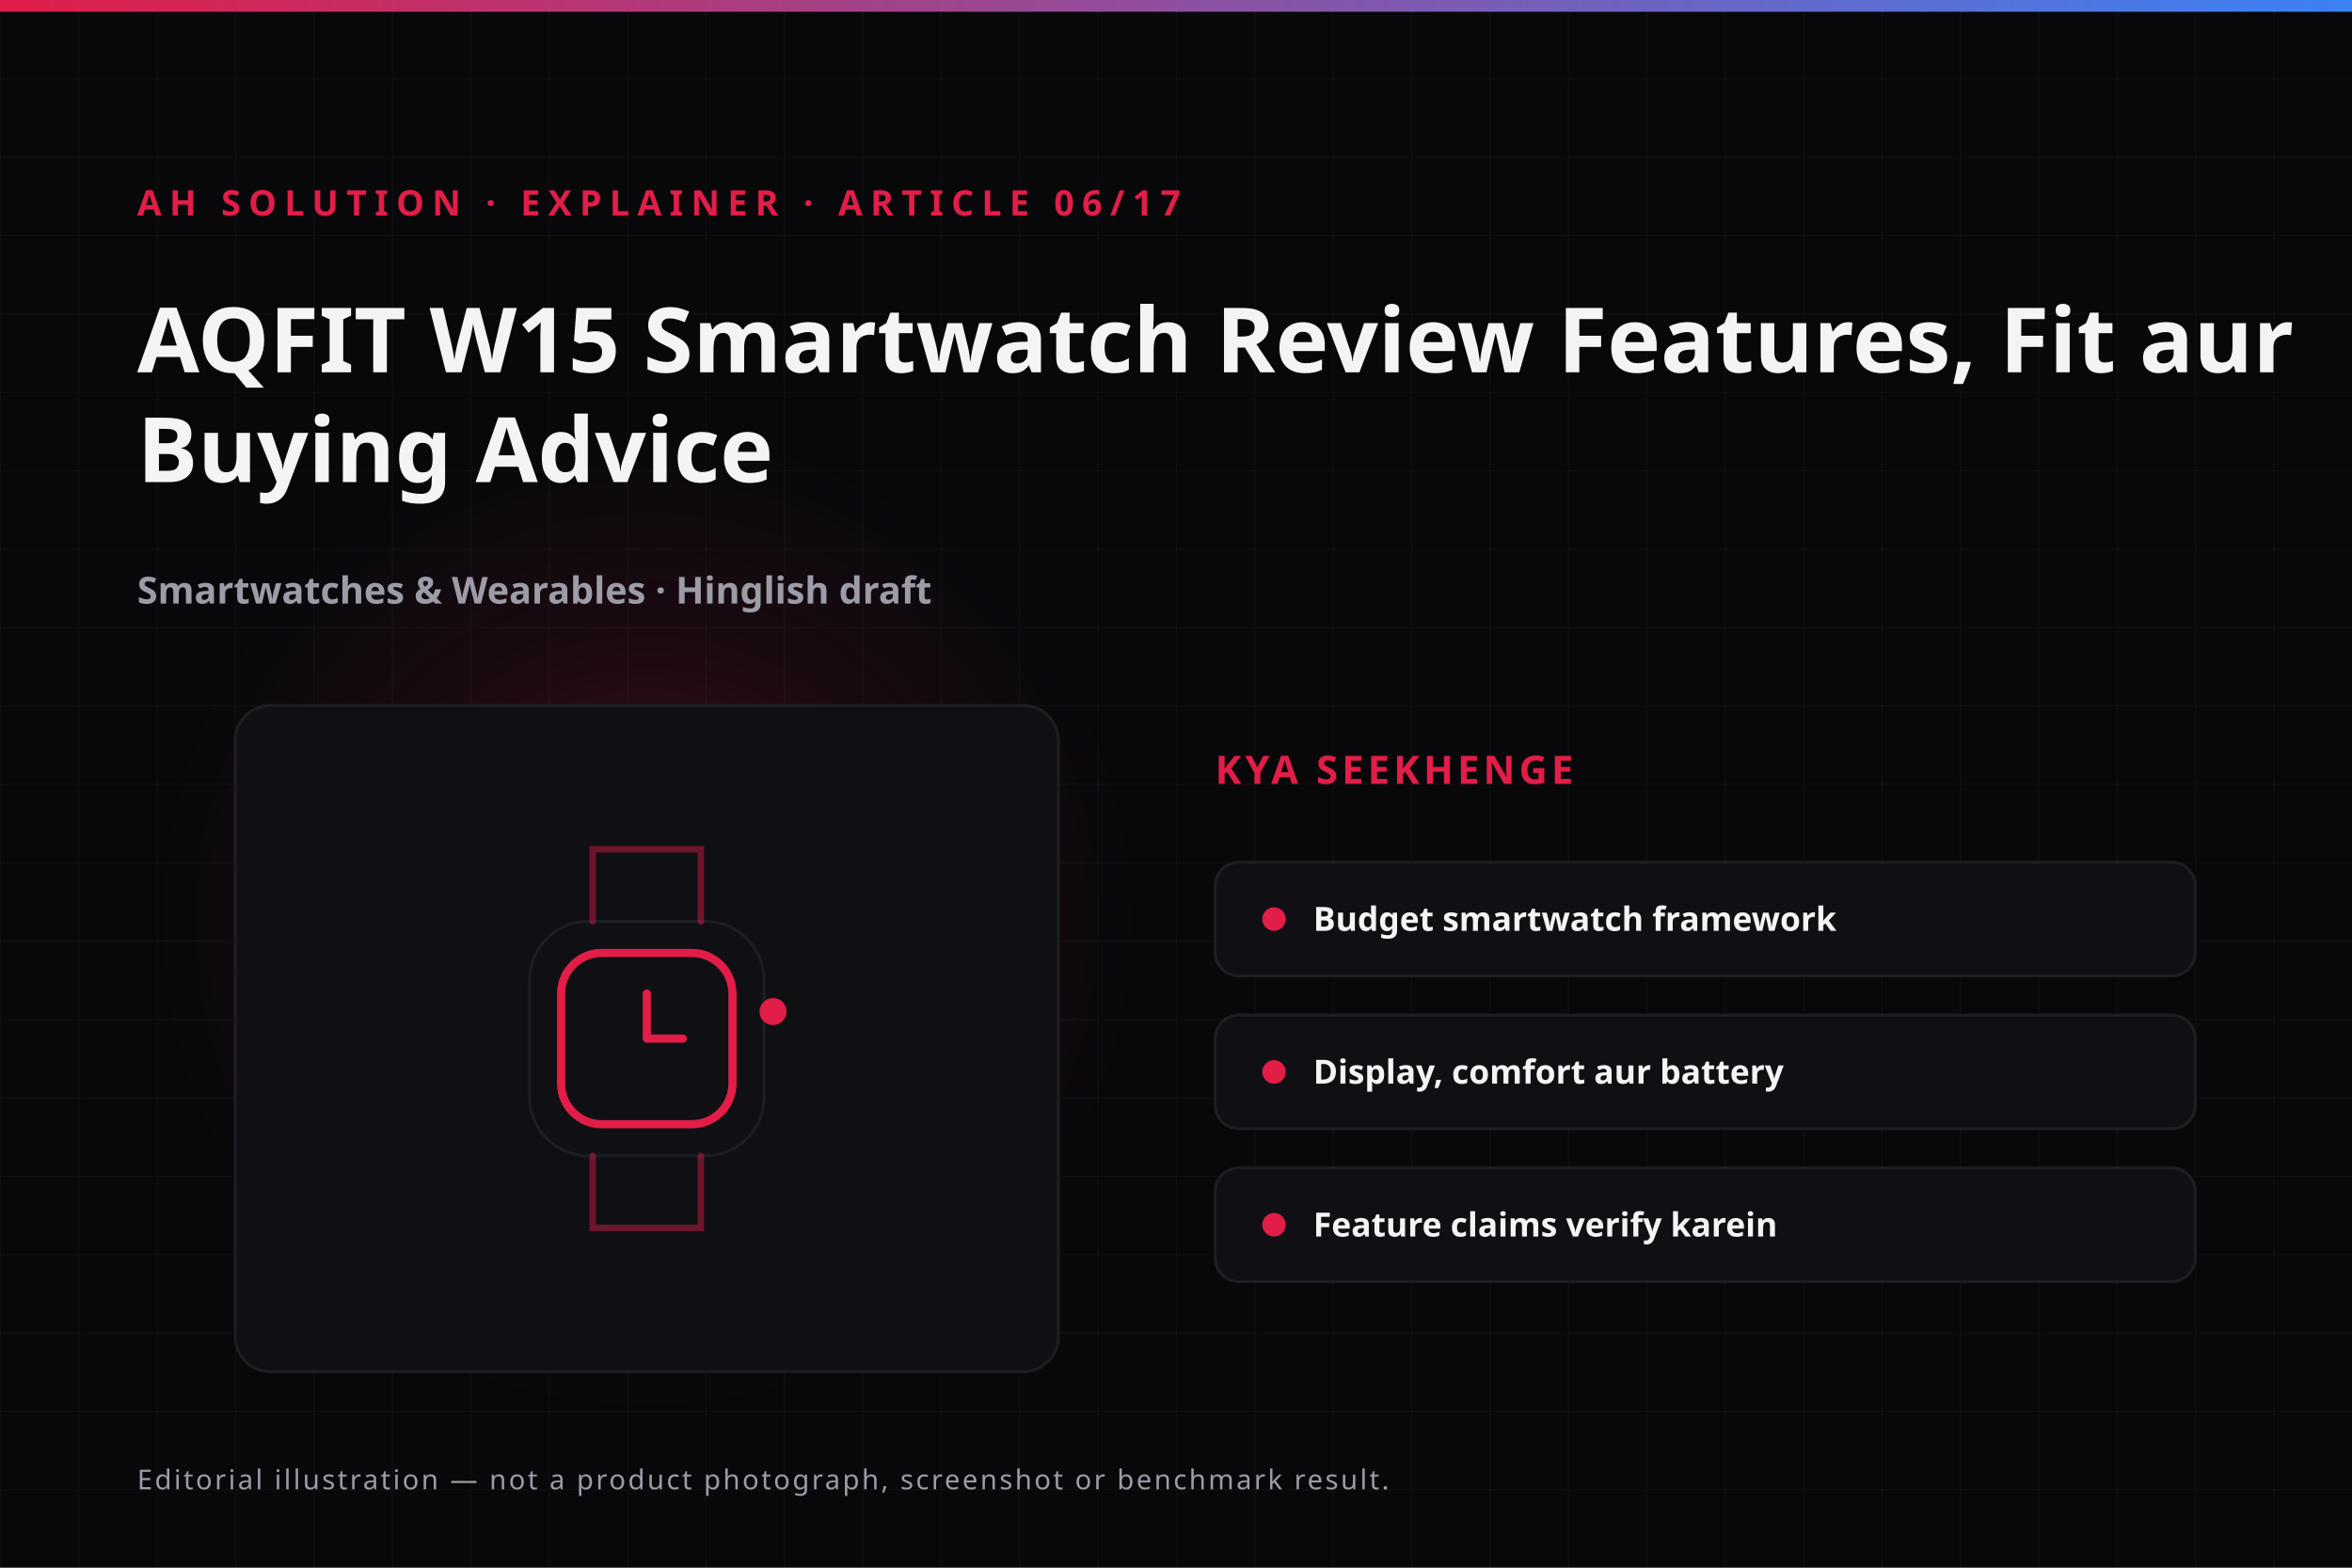
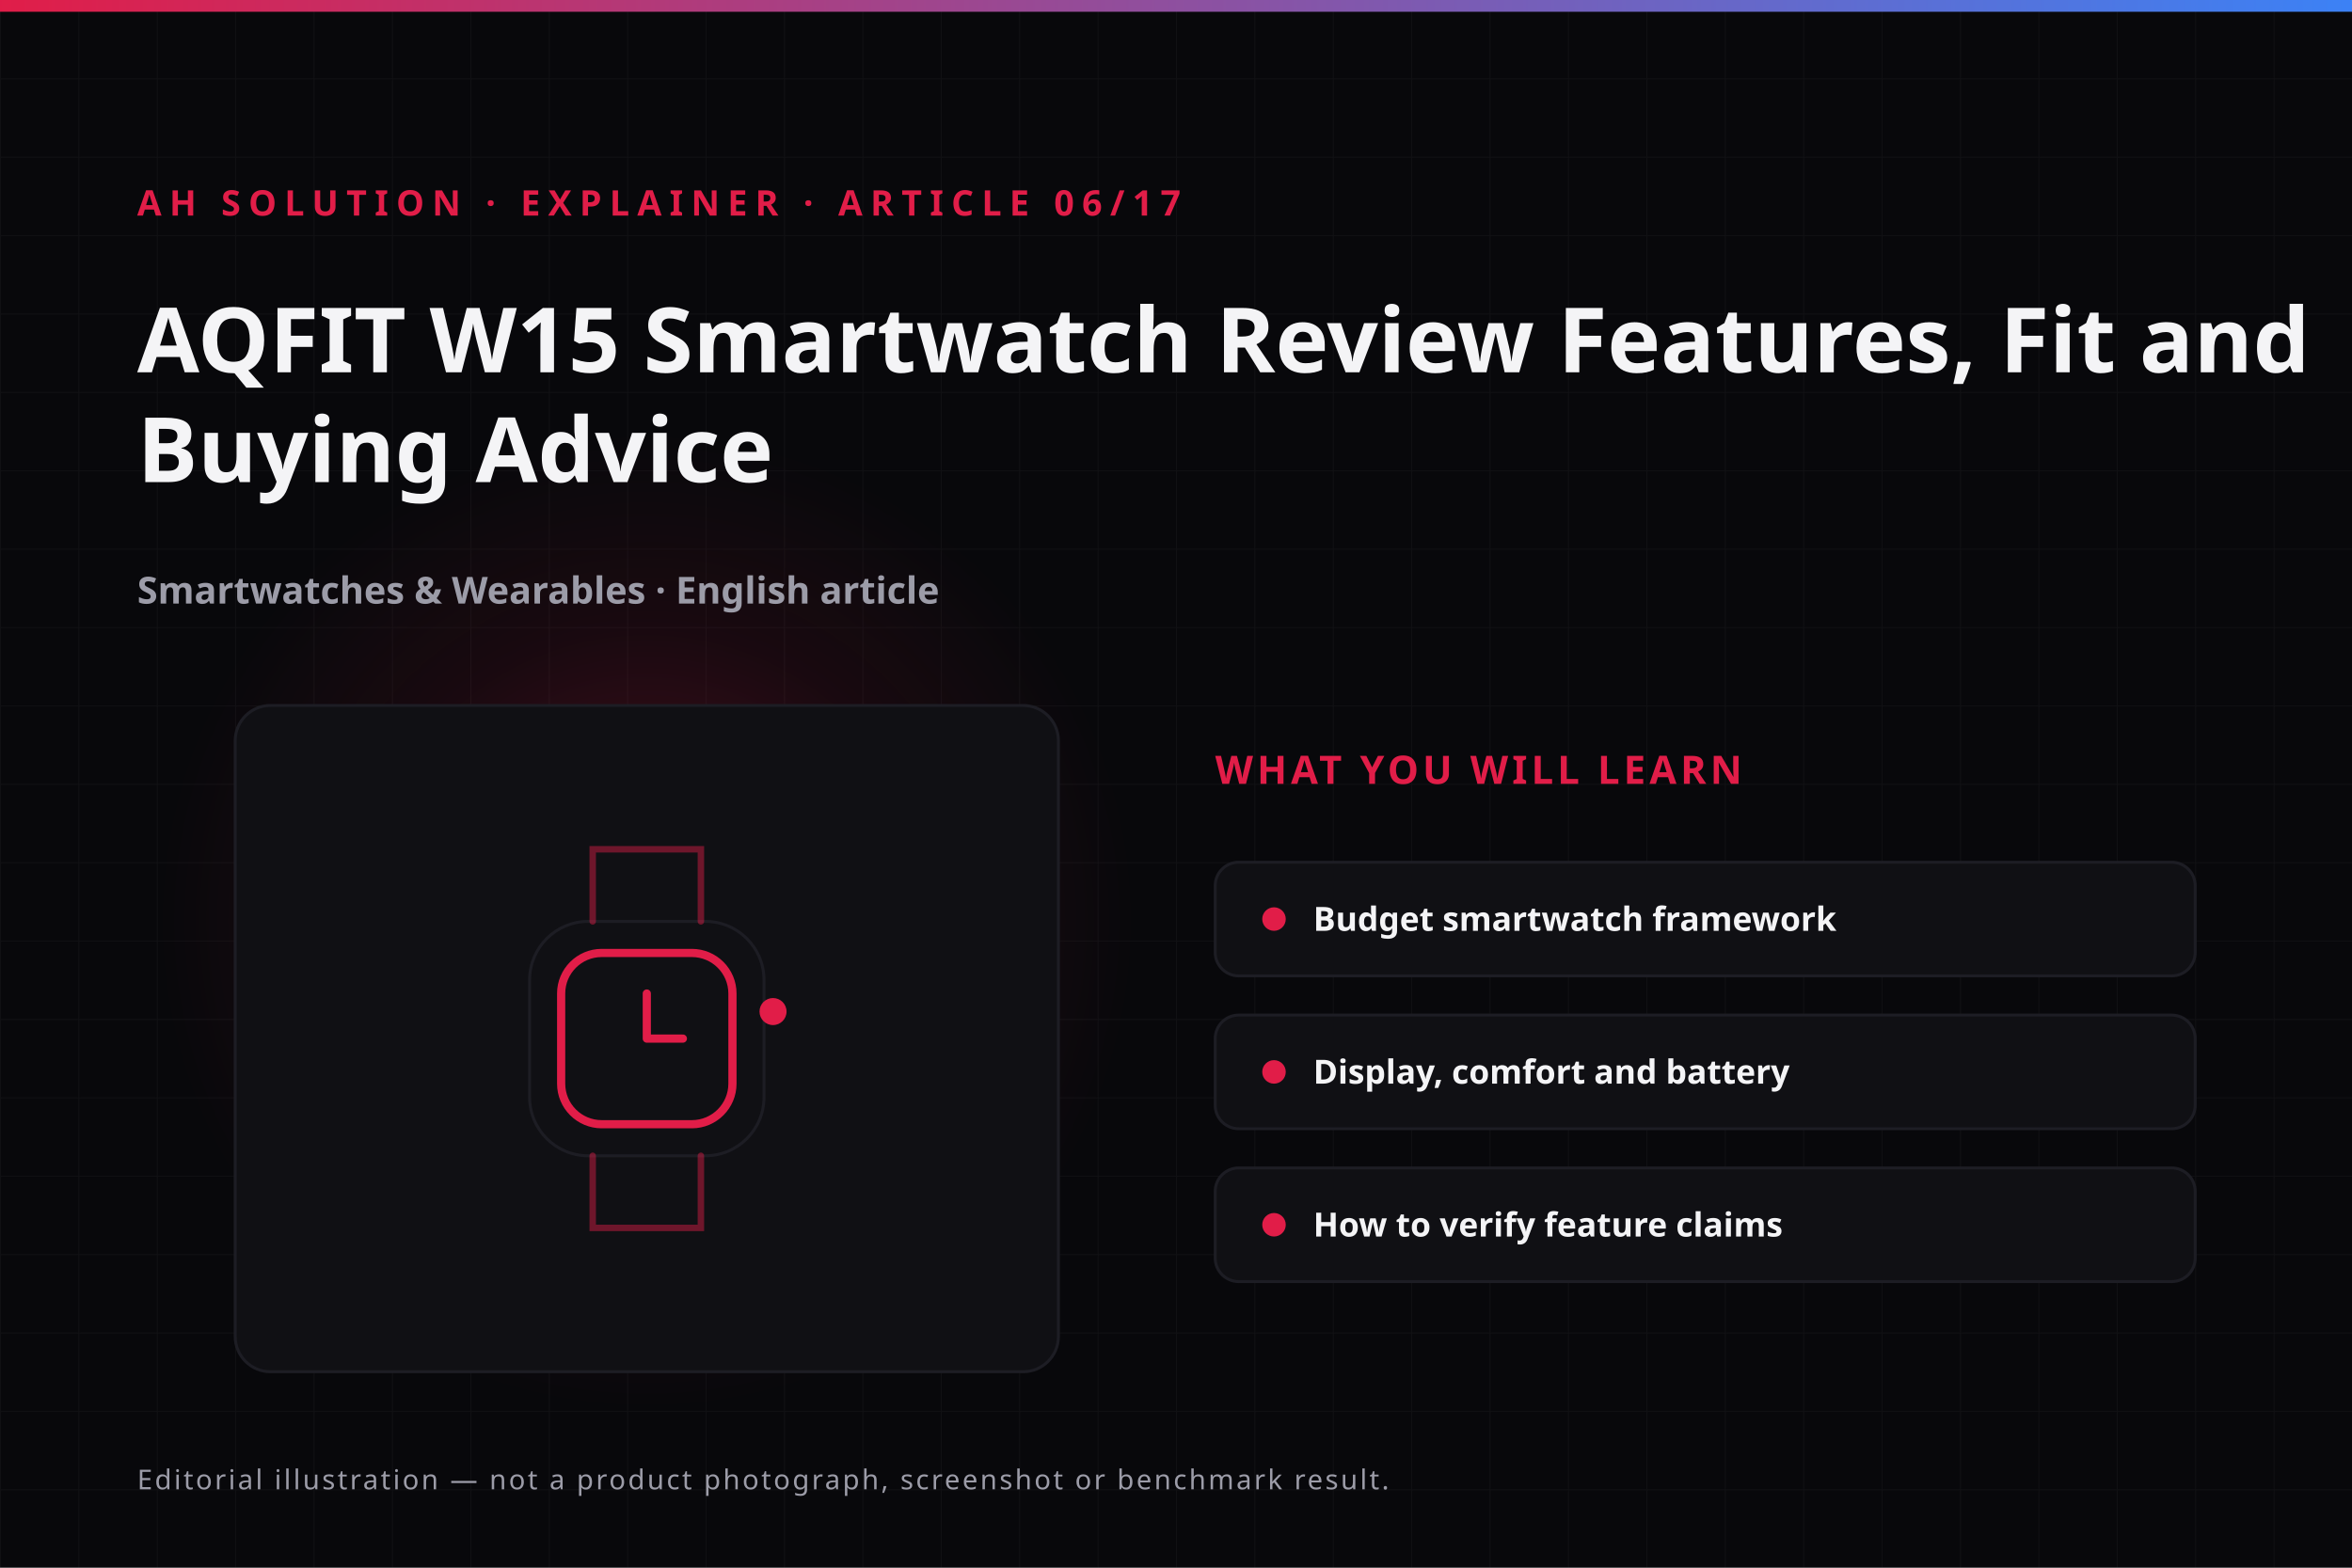
- <svg xmlns="http://www.w3.org/2000/svg" width="1200" height="800" viewBox="0 0 1200 800" role="img" aria-label="AH Solution explainer visual — AQFIT W15 Smartwatch Review: Features, Fit aur Buying Advice">
+ <svg xmlns="http://www.w3.org/2000/svg" width="1200" height="800" viewBox="0 0 1200 800" role="img" aria-label="AH Solution explainer visual — AQFIT W15 Smartwatch Review: Features, Fit and Buying Advice">
  <defs>
    <radialGradient id="glow" cx="50%" cy="50%" r="50%">
      <stop offset="0%" stop-color="#E11D48" stop-opacity="0.32" />
      <stop offset="60%" stop-color="#E11D48" stop-opacity="0.08" />
      <stop offset="100%" stop-color="#E11D48" stop-opacity="0" />
    </radialGradient>
    <linearGradient id="bar" x1="0" y1="0" x2="1" y2="0">
      <stop offset="0%" stop-color="#E11D48" />
      <stop offset="100%" stop-color="#3B82F6" />
    </linearGradient>
    <pattern id="grid" width="40" height="40" patternUnits="userSpaceOnUse">
      <path d="M40 0H0V40" fill="none" stroke="#FFFFFF" stroke-opacity="0.035" stroke-width="1" />
    </pattern>
  </defs>
  <rect width="1200" height="800" fill="#08080B" />
  <rect width="1200" height="800" fill="url(#grid)" />
  <circle cx="330" cy="470" r="250" fill="url(#glow)" />
  <rect x="0" y="0" width="1200" height="6" fill="url(#bar)" />
  <text x="70" y="110" font-family="Manrope, 'Segoe UI', system-ui, sans-serif" font-size="18" font-weight="700" letter-spacing="4" fill="#E11D48">AH SOLUTION · EXPLAINER · ARTICLE 06/17</text>
-   <text x="70" y="190" font-family="Manrope, 'Segoe UI', system-ui, sans-serif" font-size="46" font-weight="800" fill="#F4F4F6">AQFIT W15 Smartwatch Review Features, Fit aur</text>
+   <text x="70" y="190" font-family="Manrope, 'Segoe UI', system-ui, sans-serif" font-size="46" font-weight="800" fill="#F4F4F6">AQFIT W15 Smartwatch Review Features, Fit and</text>
  <text x="70" y="246" font-family="Manrope, 'Segoe UI', system-ui, sans-serif" font-size="46" font-weight="800" fill="#F4F4F6">Buying Advice</text>
-   <text x="70" y="308" font-family="Manrope, 'Segoe UI', system-ui, sans-serif" font-size="19" font-weight="600" fill="#9C9CA8">Smartwatches &amp; Wearables · Hinglish draft</text>
+   <text x="70" y="308" font-family="Manrope, 'Segoe UI', system-ui, sans-serif" font-size="19" font-weight="600" fill="#9C9CA8">Smartwatches &amp; Wearables · English article</text>
  <rect x="120" y="360" width="420" height="340" rx="18" fill="#101014" stroke="#1D1D24" stroke-width="1.5" />
  <rect x="270.2" y="470.2" width="119.6" height="119.6" rx="29.9" fill="#101014" stroke="#1D1D24" stroke-width="1.5" />
  <rect x="286.3" y="486.3" width="87.4" height="87.4" rx="20.7" fill="none" stroke="#E11D48" stroke-width="4.182" stroke-linecap="round" stroke-linejoin="round" />
  <path d="M302.4 470.2 v-36.8 h55.2 v36.8" fill="none" stroke="#E11D48" stroke-opacity="0.45" stroke-width="3.286" stroke-linecap="round" />
  <path d="M302.4 589.8 v36.8 h55.2 v-36.8" fill="none" stroke="#E11D48" stroke-opacity="0.45" stroke-width="3.286" stroke-linecap="round" />
  <path d="M330 507 v23 h18.4" fill="none" stroke="#E11D48" stroke-width="4.182" stroke-linecap="round" stroke-linejoin="round" />
  <circle cx="394.4" cy="516.2" r="6.9" fill="#E11D48" />
-   <text x="620" y="400" font-family="Manrope, 'Segoe UI', system-ui, sans-serif" font-size="20" font-weight="700" letter-spacing="2" fill="#E11D48">KYA SEEKHENGE</text>
+   <text x="620" y="400" font-family="Manrope, 'Segoe UI', system-ui, sans-serif" font-size="20" font-weight="700" letter-spacing="2" fill="#E11D48">WHAT YOU WILL LEARN</text>
  <rect x="620" y="440" width="500" height="58" rx="12" fill="#101014" stroke="#1D1D24" stroke-width="1.5" />
  <circle cx="650" cy="469" r="6" fill="#E11D48" />
  <text x="670" y="475" font-family="Manrope, 'Segoe UI', system-ui, sans-serif" font-size="17" font-weight="600" fill="#F4F4F6">Budget smartwatch framework</text>
  <rect x="620" y="518" width="500" height="58" rx="12" fill="#101014" stroke="#1D1D24" stroke-width="1.5" />
  <circle cx="650" cy="547" r="6" fill="#E11D48" />
-   <text x="670" y="553" font-family="Manrope, 'Segoe UI', system-ui, sans-serif" font-size="17" font-weight="600" fill="#F4F4F6">Display, comfort aur battery</text>
+   <text x="670" y="553" font-family="Manrope, 'Segoe UI', system-ui, sans-serif" font-size="17" font-weight="600" fill="#F4F4F6">Display, comfort and battery</text>
  <rect x="620" y="596" width="500" height="58" rx="12" fill="#101014" stroke="#1D1D24" stroke-width="1.5" />
  <circle cx="650" cy="625" r="6" fill="#E11D48" />
-   <text x="670" y="631" font-family="Manrope, 'Segoe UI', system-ui, sans-serif" font-size="17" font-weight="600" fill="#F4F4F6">Feature claims verify karein</text>
+   <text x="670" y="631" font-family="Manrope, 'Segoe UI', system-ui, sans-serif" font-size="17" font-weight="600" fill="#F4F4F6">How to verify feature claims</text>
  <text x="70" y="760" font-family="Manrope, 'Segoe UI', system-ui, sans-serif" font-size="14" font-weight="500" letter-spacing="1.2" fill="#9C9CA8">Editorial illustration — not a product photograph, screenshot or benchmark result.</text>
</svg>
